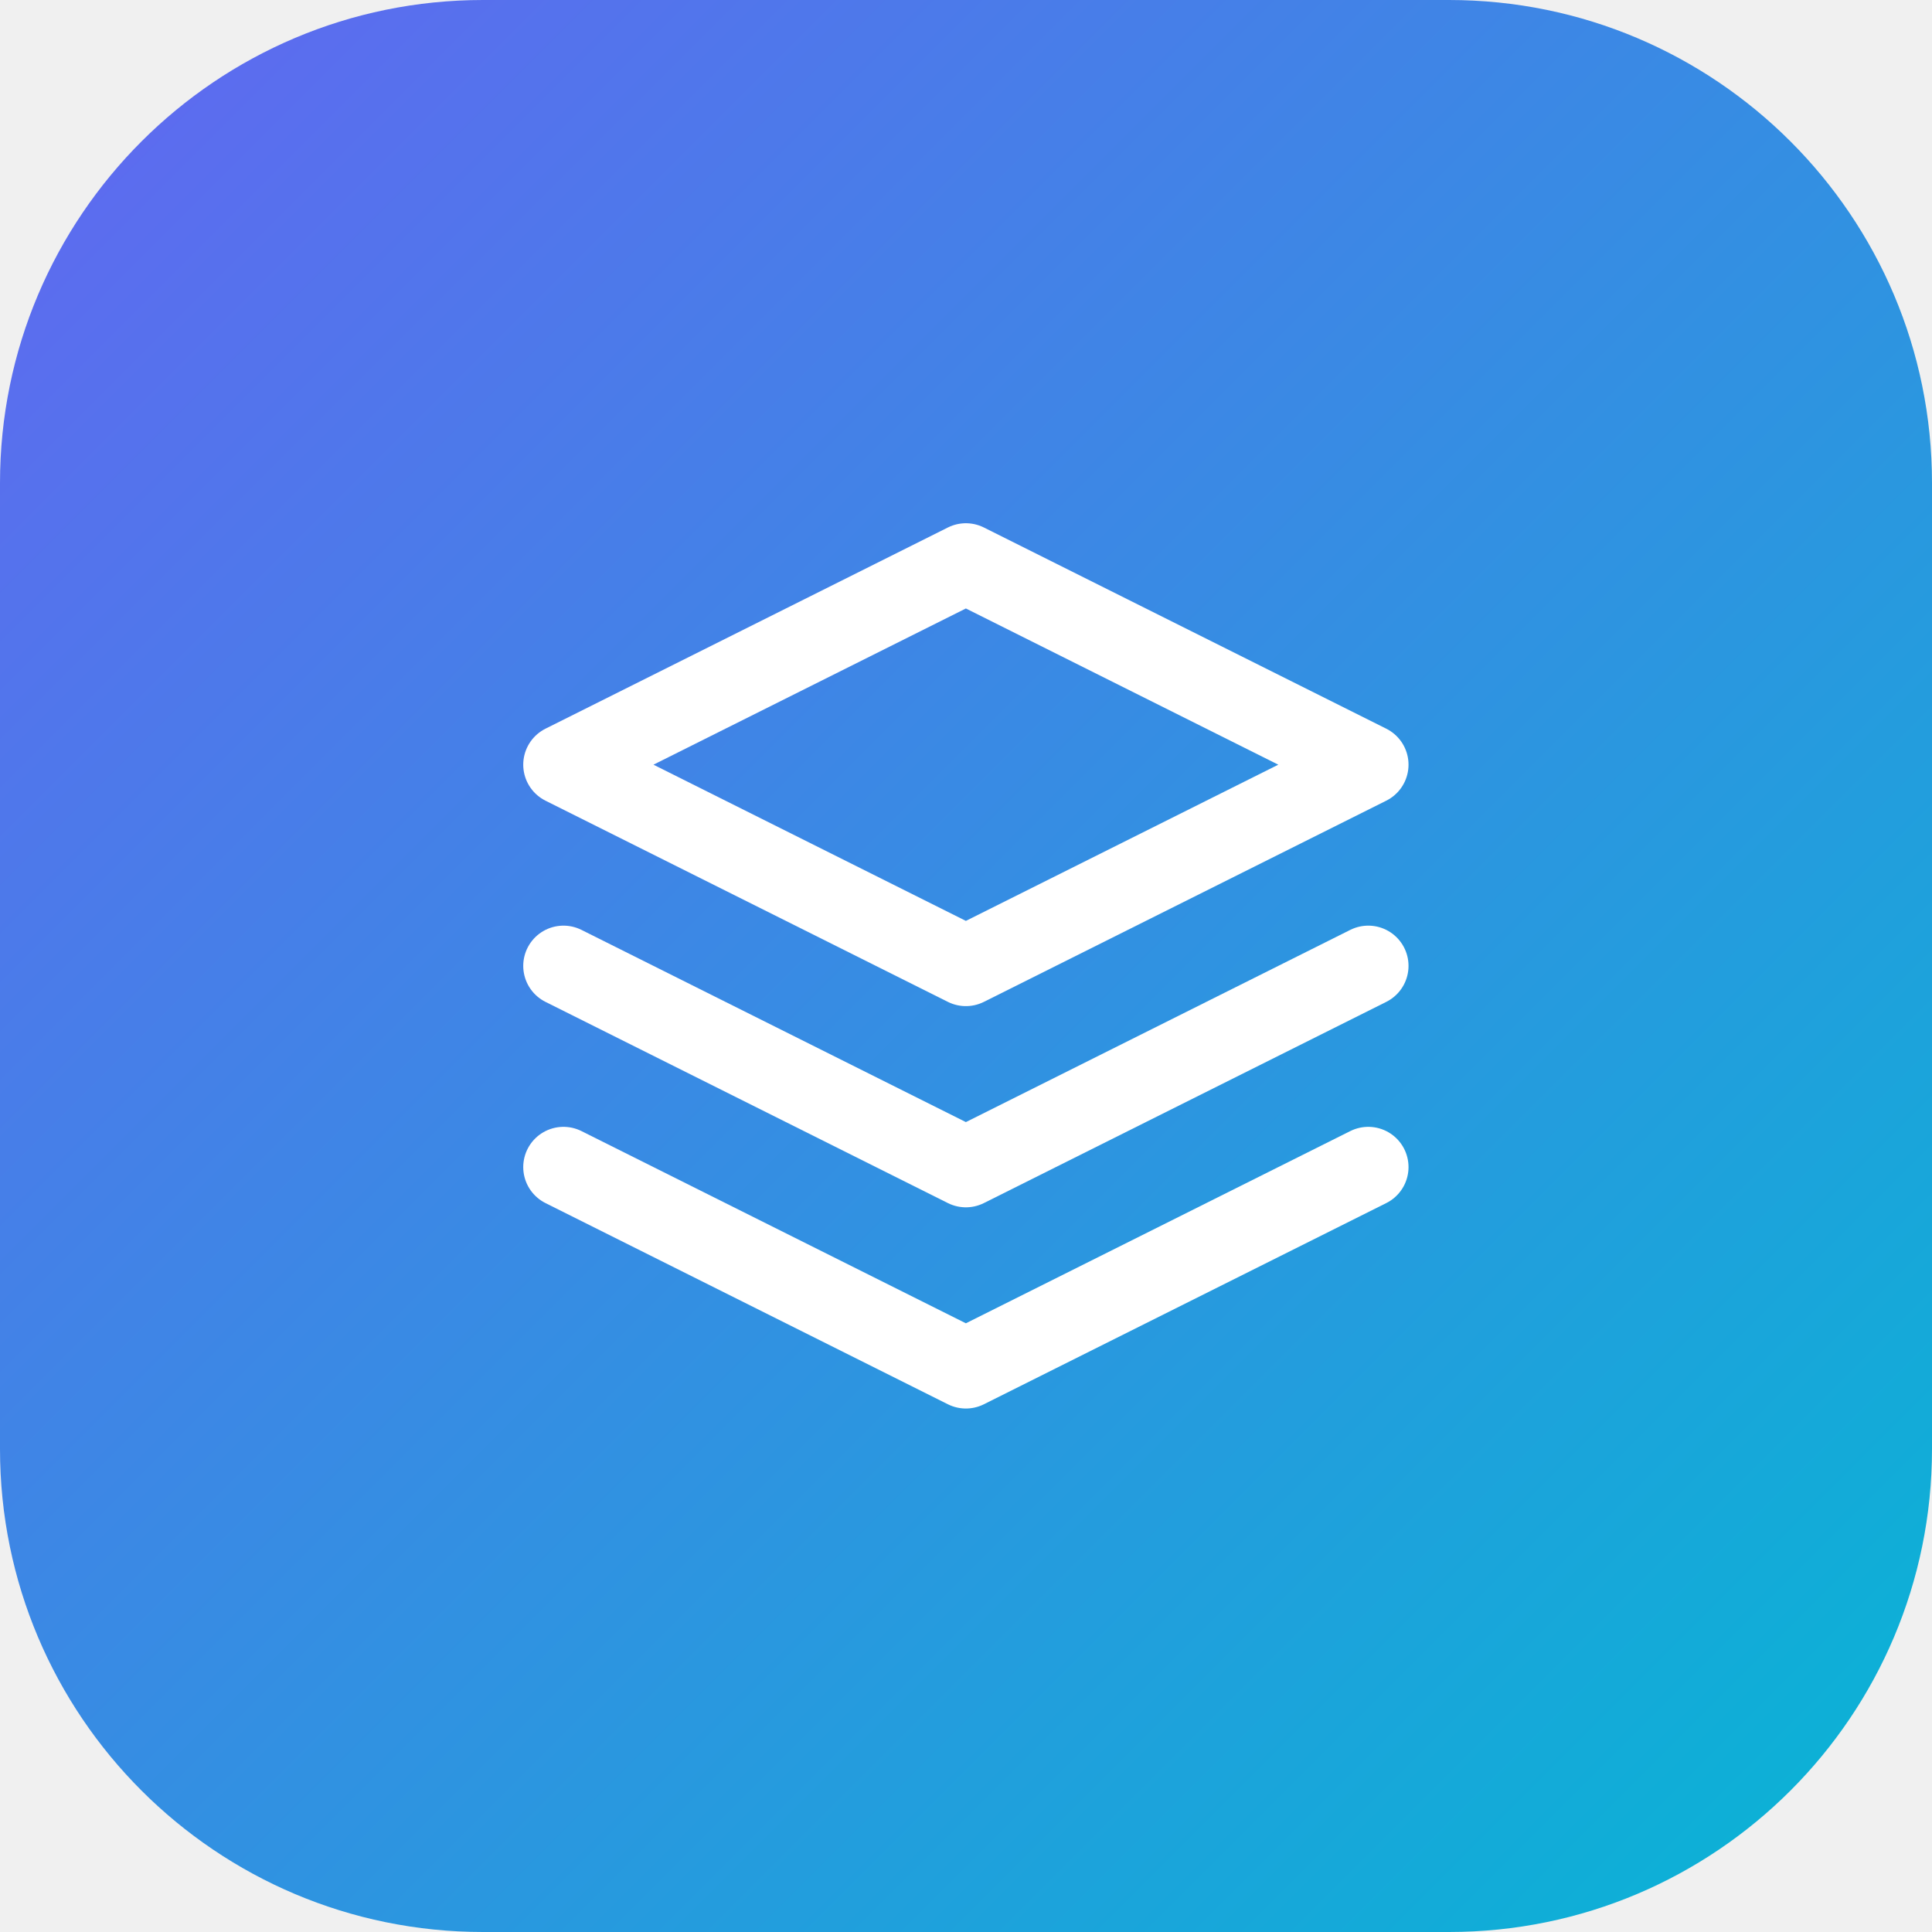
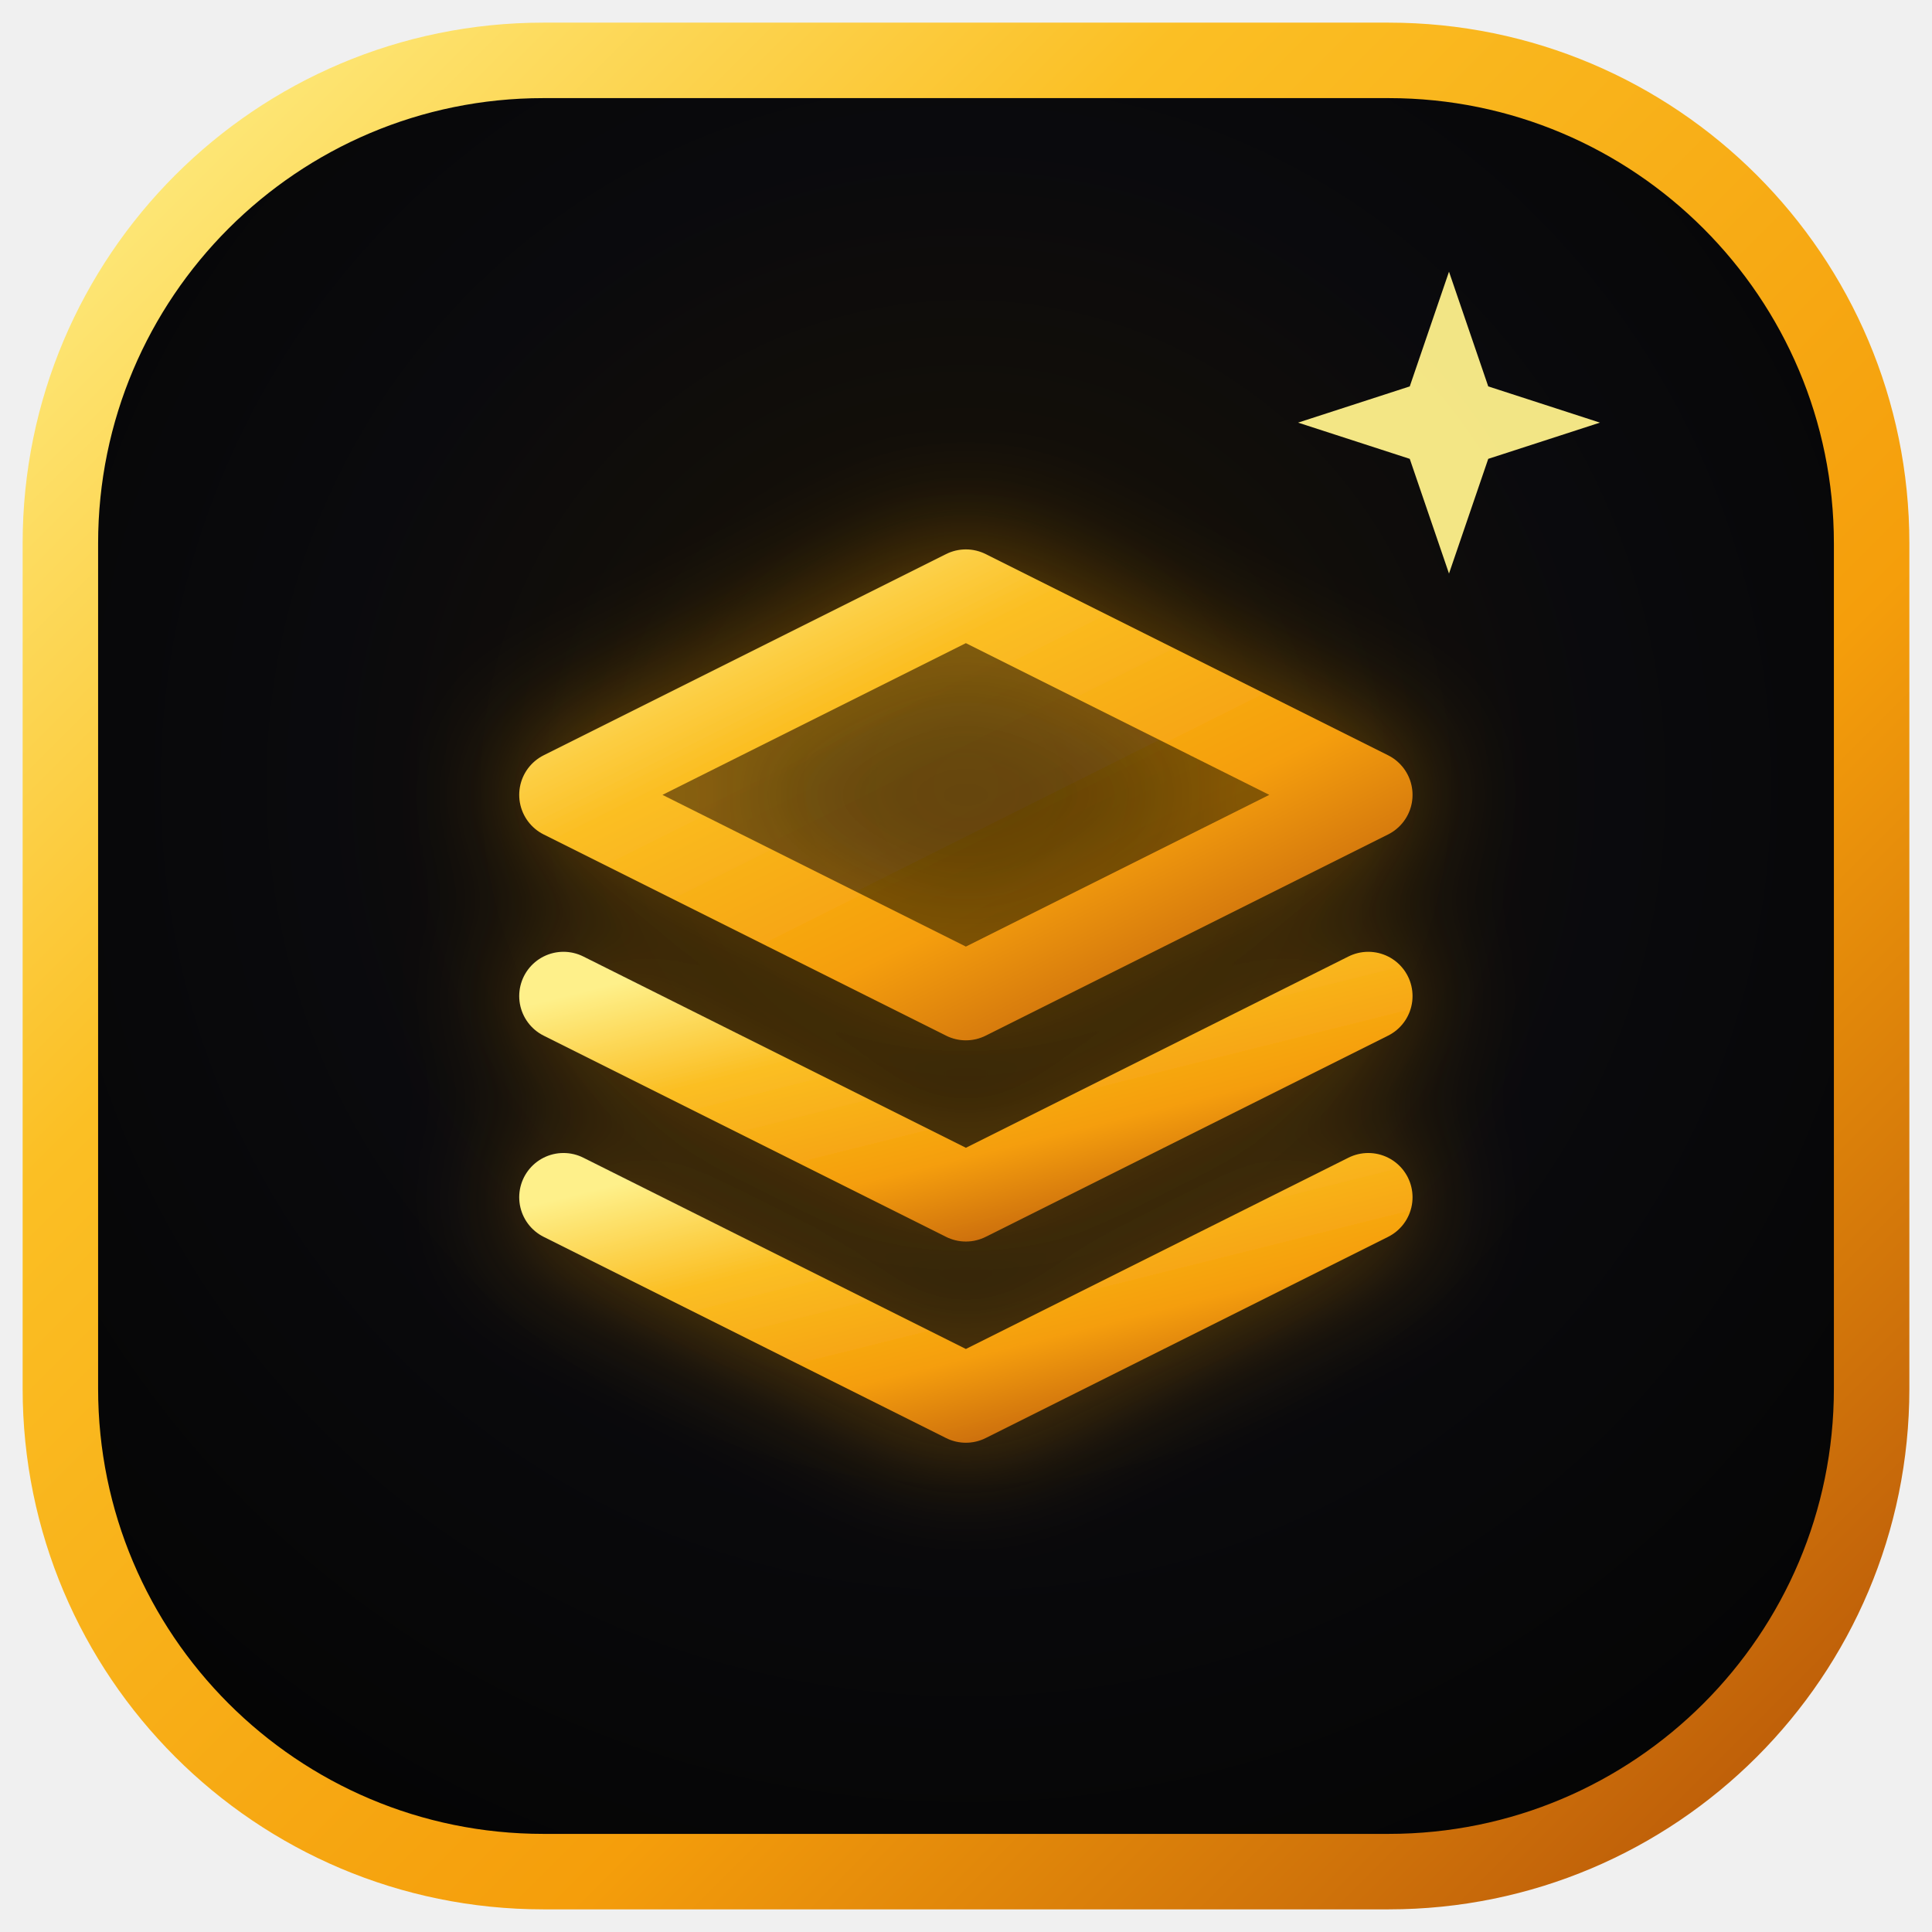
<svg xmlns="http://www.w3.org/2000/svg" width="64" height="64" viewBox="0 0 64 64" fill="none">
  <defs>
-     <linearGradient id="grad" x1="0%" y1="0%" x2="100%" y2="100%">
-       <stop offset="0%" stop-color="#6366f1" />
-       <stop offset="100%" stop-color="#06b6d4" />
+     <linearGradient id="goldGradient" x1="0%" y1="0%" x2="100%" y2="100%">
+       <stop offset="0%" stop-color="#fef08a" />
+       <stop offset="30%" stop-color="#fbbf24" />
+       <stop offset="65%" stop-color="#f59e0b" />
+       <stop offset="100%" stop-color="#b45309" />
    </linearGradient>
+     <radialGradient id="bgGlow" cx="50%" cy="40%" r="65%">
+       <stop offset="0%" stop-color="#1c1404" />
+       <stop offset="55%" stop-color="#0a0a0d" />
+       <stop offset="100%" stop-color="#050505" />
+     </radialGradient>
+     <filter id="goldGlow" x="-20%" y="-20%" width="140%" height="140%">
+       <feDropShadow dx="0" dy="0" stdDeviation="1.5" flood-color="#f59e0b" flood-opacity="0.45" />
+     </filter>
  </defs>
-   <rect x="0" y="0" width="64" height="64" rx="16" fill="url(#grad)" />
-   <g transform="translate(16, 16) scale(1.333)" stroke="white" stroke-width="2" stroke-linecap="round" stroke-linejoin="round">
-     <polygon points="12 2 2 7 12 12 22 7 12 2" />
-     <polyline points="2 12 12 17 22 12" />
-     <polyline points="2 17 12 22 22 17" />
+   <rect x="2" y="2" width="60" height="60" rx="16" fill="url(#bgGlow)" stroke="url(#goldGradient)" stroke-width="2.5" />
+   <g transform="translate(16, 17) scale(1.333)" filter="url(#goldGlow)">
+     <polygon points="12 2 2 7 12 12 22 7 12 2" fill="url(#goldGradient)" fill-opacity="0.25" stroke="url(#goldGradient)" stroke-width="2.2" stroke-linecap="round" stroke-linejoin="round" />
+     <polyline points="2 12 12 17 22 12" stroke="url(#goldGradient)" stroke-width="2.2" stroke-linecap="round" stroke-linejoin="round" />
+     <polyline points="2 17 12 22 22 17" stroke="url(#goldGradient)" stroke-width="2.2" stroke-linecap="round" stroke-linejoin="round" />
  </g>
+   <path d="M48 9L49.3 12.8L53 14L49.3 15.2L48 19L46.7 15.2L43 14L46.7 12.8Z" fill="#fef08a" opacity="0.95" />
</svg>
